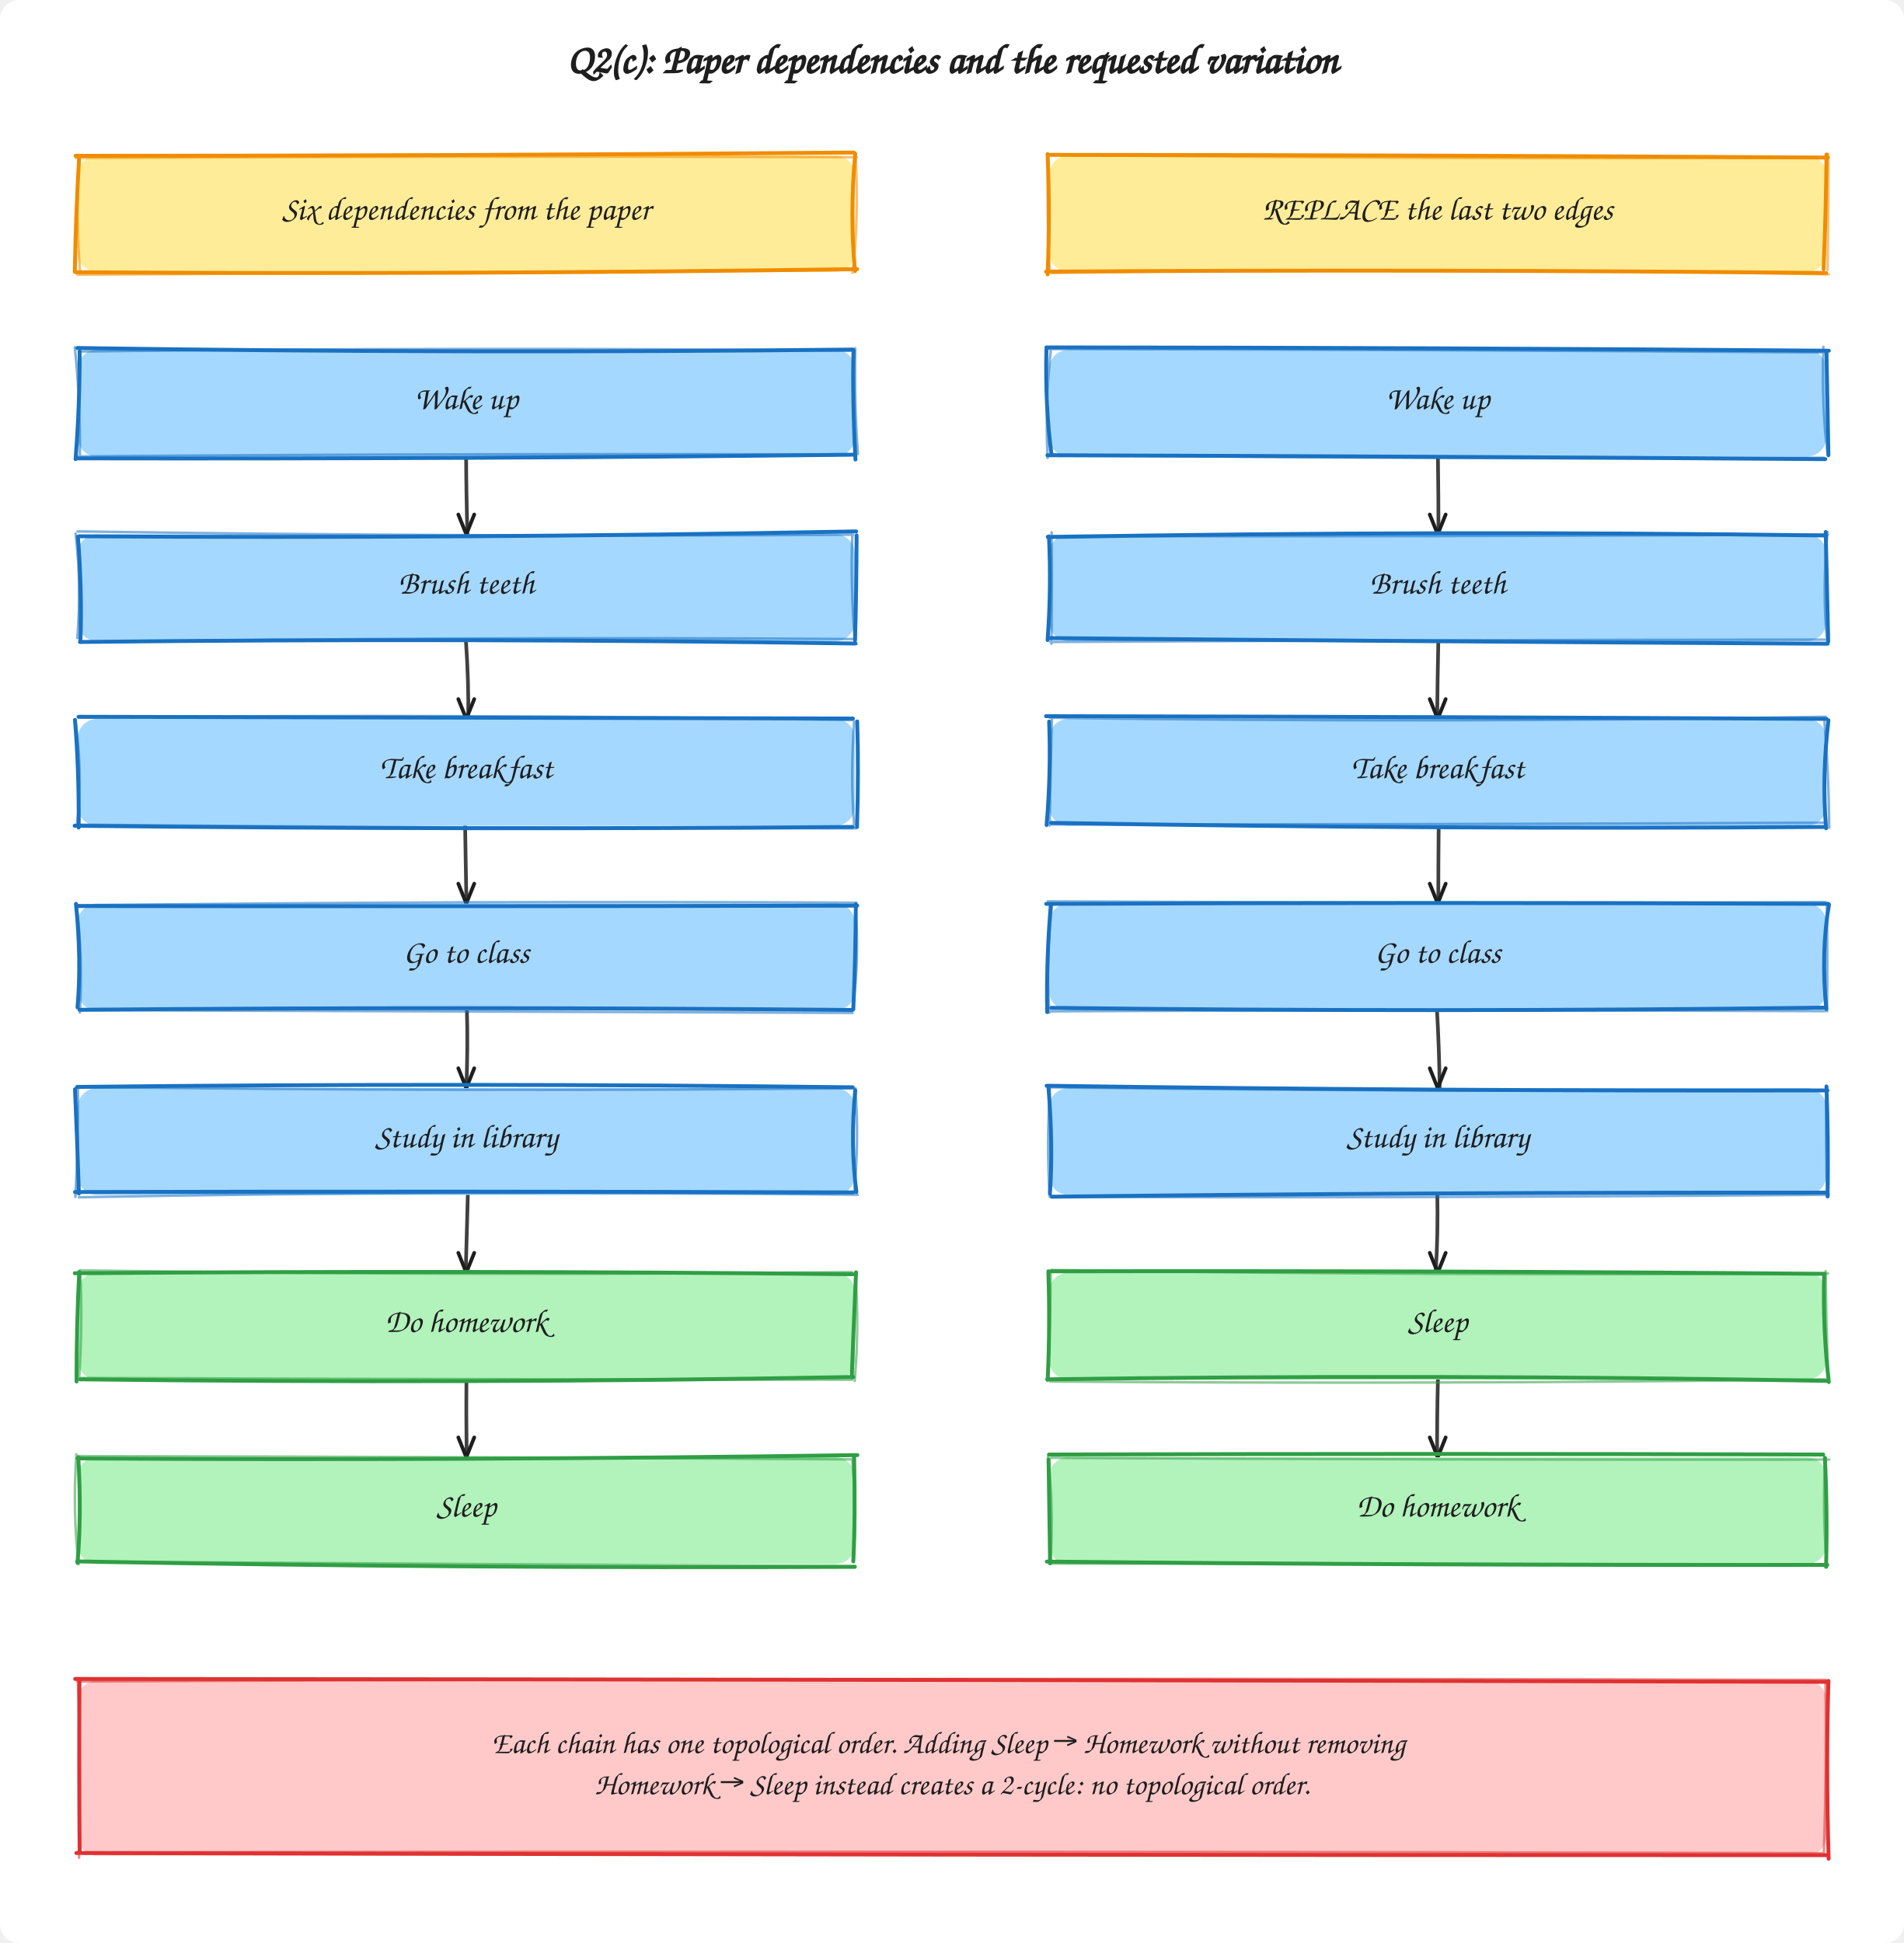
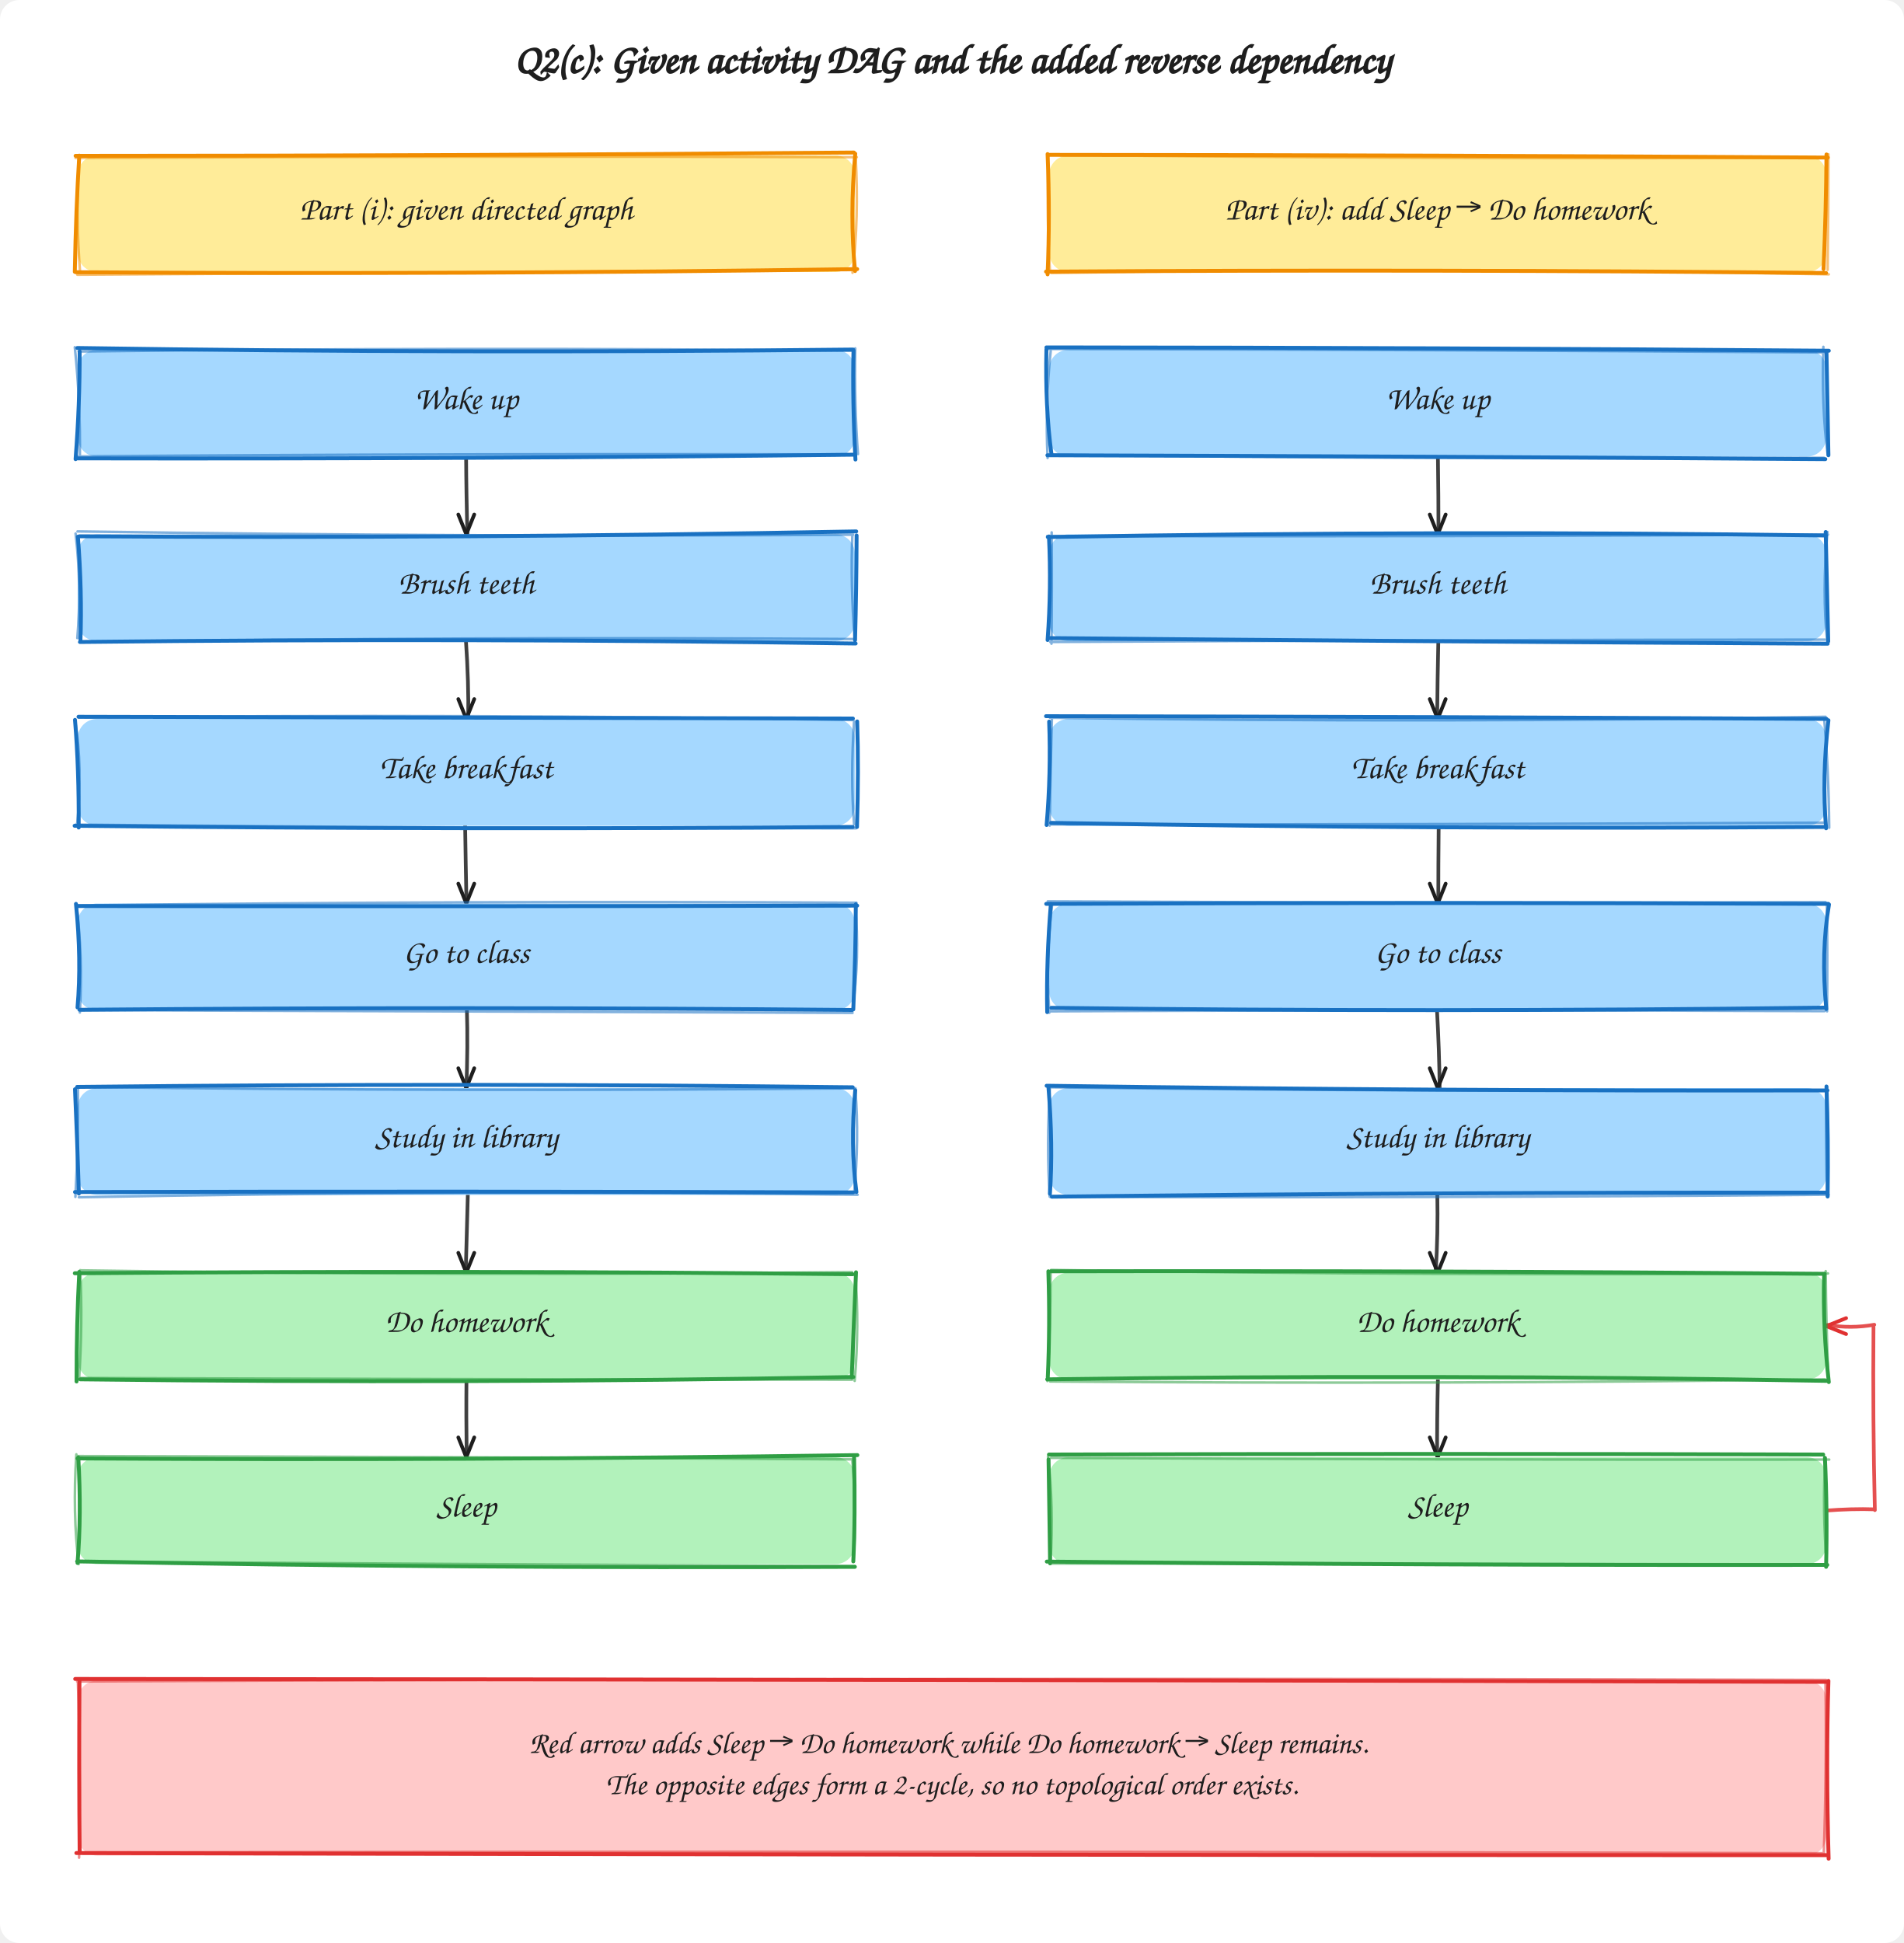
- <svg xmlns="http://www.w3.org/2000/svg" width="980" height="1000" viewBox="0 0 980 1000" role="img" aria-label="Q2(c): Paper dependencies and the requested variation">
+ <svg xmlns="http://www.w3.org/2000/svg" width="980" height="1000" viewBox="0 0 980 1000" role="img" aria-label="Q2(c): Given activity DAG and the added reverse dependency">
  <rect width="980" height="1000" fill="#ffffff" rx="10" />
  <text text-anchor="middle" dominant-baseline="central" font-family="&quot;Segoe Print&quot;, &quot;Bradley Hand&quot;, Chilanka, &quot;Comic Sans MS&quot;, &quot;Comic Neue&quot;, cursive" font-size="21" font-weight="bold" fill="#1e1e1e">
-     <tspan x="490.0" y="34.0">Q2(c): Paper dependencies and the requested variation</tspan>
+     <tspan x="490.0" y="34.0">Q2(c): Given activity DAG and the added reverse dependency</tspan>
  </text>
  <path d="M239.9 234.5 Q240.0 255.1 240.6 275.5" fill="none" stroke="#1e1e1e" stroke-width="1.9" stroke-linecap="round" opacity="0.85" />
  <path d="M235.9 264.8 L240.0 275.0 L244.1 264.8" fill="none" stroke="#1e1e1e" stroke-width="1.9" stroke-linecap="round" stroke-linejoin="round" />
  <path d="M239.8 329.5 Q241.3 351.3 241.0 370.4" fill="none" stroke="#1e1e1e" stroke-width="1.9" stroke-linecap="round" opacity="0.85" />
  <path d="M235.9 359.8 L240.0 370.0 L244.1 359.8" fill="none" stroke="#1e1e1e" stroke-width="1.9" stroke-linecap="round" stroke-linejoin="round" />
  <path d="M239.4 424.7 Q239.7 445.3 240.1 464.7" fill="none" stroke="#1e1e1e" stroke-width="1.9" stroke-linecap="round" opacity="0.85" />
  <path d="M235.9 454.8 L240.0 465.0 L244.1 454.8" fill="none" stroke="#1e1e1e" stroke-width="1.9" stroke-linecap="round" stroke-linejoin="round" />
  <path d="M240.3 519.2 Q240.9 538.5 240.0 560.6" fill="none" stroke="#1e1e1e" stroke-width="1.9" stroke-linecap="round" opacity="0.85" />
  <path d="M235.9 549.8 L240.0 560.0 L244.1 549.8" fill="none" stroke="#1e1e1e" stroke-width="1.9" stroke-linecap="round" stroke-linejoin="round" />
  <path d="M240.8 614.6 Q240.3 635.0 239.7 655.2" fill="none" stroke="#1e1e1e" stroke-width="1.9" stroke-linecap="round" opacity="0.85" />
  <path d="M235.9 644.8 L240.0 655.0 L244.1 644.8" fill="none" stroke="#1e1e1e" stroke-width="1.9" stroke-linecap="round" stroke-linejoin="round" />
  <path d="M240.1 709.8 Q239.9 728.2 240.2 749.9" fill="none" stroke="#1e1e1e" stroke-width="1.9" stroke-linecap="round" opacity="0.85" />
  <path d="M235.9 739.8 L240.0 750.0 L244.1 739.8" fill="none" stroke="#1e1e1e" stroke-width="1.9" stroke-linecap="round" stroke-linejoin="round" />
  <path d="M740.1 234.8 Q740.4 255.4 740.4 275.5" fill="none" stroke="#1e1e1e" stroke-width="1.9" stroke-linecap="round" opacity="0.85" />
  <path d="M735.9 264.8 L740.0 275.0 L744.1 264.8" fill="none" stroke="#1e1e1e" stroke-width="1.9" stroke-linecap="round" stroke-linejoin="round" />
  <path d="M740.3 330.7 Q739.9 349.2 739.7 370.7" fill="none" stroke="#1e1e1e" stroke-width="1.9" stroke-linecap="round" opacity="0.85" />
  <path d="M735.9 359.8 L740.0 370.0 L744.1 359.8" fill="none" stroke="#1e1e1e" stroke-width="1.9" stroke-linecap="round" stroke-linejoin="round" />
  <path d="M740.5 424.1 Q740.3 445.1 740.3 465.9" fill="none" stroke="#1e1e1e" stroke-width="1.9" stroke-linecap="round" opacity="0.85" />
  <path d="M735.9 454.8 L740.0 465.0 L744.1 454.8" fill="none" stroke="#1e1e1e" stroke-width="1.9" stroke-linecap="round" stroke-linejoin="round" />
  <path d="M739.6 519.3 Q740.8 540.4 741.0 560.2" fill="none" stroke="#1e1e1e" stroke-width="1.9" stroke-linecap="round" opacity="0.85" />
  <path d="M735.9 549.8 L740.0 560.0 L744.1 549.8" fill="none" stroke="#1e1e1e" stroke-width="1.9" stroke-linecap="round" stroke-linejoin="round" />
  <path d="M739.8 614.6 Q740.2 635.1 739.0 654.0" fill="none" stroke="#1e1e1e" stroke-width="1.9" stroke-linecap="round" opacity="0.85" />
  <path d="M735.9 644.8 L740.0 655.0 L744.1 644.8" fill="none" stroke="#1e1e1e" stroke-width="1.9" stroke-linecap="round" stroke-linejoin="round" />
  <path d="M740.1 710.0 Q739.6 731.5 739.7 749.2" fill="none" stroke="#1e1e1e" stroke-width="1.9" stroke-linecap="round" opacity="0.85" />
  <path d="M735.9 739.8 L740.0 750.0 L744.1 739.8" fill="none" stroke="#1e1e1e" stroke-width="1.9" stroke-linecap="round" stroke-linejoin="round" />
+   <path d="M939.1 777.5 Q953.5 776.4 964.7 776.8 M965.0 777.2 Q963.9 730.1 964.3 683.1 M964.7 681.8 Q952.6 683.9 940.6 681.9" fill="none" stroke="#e03131" stroke-width="1.9" stroke-linecap="round" opacity="0.85" />
+   <path d="M950.2 678.4 L940.0 682.5 L950.2 686.6" fill="none" stroke="#e03131" stroke-width="1.9" stroke-linecap="round" stroke-linejoin="round" />
  <rect x="40.0" y="80.0" width="400.0" height="60.0" rx="10" fill="#ffec99" />
  <path d="M38.9 80.2 Q239.4 80.2 439.5 78.5 M440.2 79.1 Q437.3 110.9 440.1 139.5 M441.2 138.5 Q239.5 141.4 39.0 140.1 M38.5 139.9 Q39.1 107.5 40.8 80.1" fill="none" stroke="#f08c00" stroke-width="2" stroke-linecap="round" />
  <path d="M38.9 81.3 Q241.1 80.2 441.0 80.9 M440.4 80.6 Q442.2 112.1 438.8 140.4 M438.9 139.0 Q239.4 140.1 39.8 141.4 M41.3 141.1 Q38.9 111.2 40.6 81.1" fill="none" stroke="#f08c00" stroke-width="1.3" stroke-linecap="round" opacity="0.55" />
  <text text-anchor="middle" dominant-baseline="central" font-family="&quot;Segoe Print&quot;, &quot;Bradley Hand&quot;, Chilanka, &quot;Comic Sans MS&quot;, &quot;Comic Neue&quot;, cursive" font-size="17" font-weight="normal" fill="#1e1e1e">
-     <tspan x="240.0" y="110.0">Six dependencies from the paper</tspan>
+     <tspan x="240.0" y="110.0">Part (i): given directed graph</tspan>
  </text>
  <rect x="540.0" y="80.0" width="400.0" height="60.0" rx="10" fill="#ffec99" />
  <path d="M540.1 79.7 Q737.4 79.8 940.8 81.1 M940.1 79.5 Q939.9 107.9 938.6 138.5 M939.9 140.5 Q738.4 138.5 538.4 139.8 M539.2 141.2 Q540.5 110.6 539.2 79.3" fill="none" stroke="#f08c00" stroke-width="2" stroke-linecap="round" />
  <path d="M541.4 79.7 Q742.3 82.0 940.1 81.2 M941.1 79.4 Q941.1 107.2 940.7 138.9 M941.3 141.2 Q741.6 137.4 541.1 140.5 M540.4 139.2 Q538.7 112.8 539.5 80.2" fill="none" stroke="#f08c00" stroke-width="1.3" stroke-linecap="round" opacity="0.55" />
  <text text-anchor="middle" dominant-baseline="central" font-family="&quot;Segoe Print&quot;, &quot;Bradley Hand&quot;, Chilanka, &quot;Comic Sans MS&quot;, &quot;Comic Neue&quot;, cursive" font-size="17" font-weight="normal" fill="#1e1e1e">
-     <tspan x="740.0" y="110.0">REPLACE the last two edges</tspan>
+     <tspan x="740.0" y="110.0">Part (iv): add Sleep → Do homework</tspan>
  </text>
  <rect x="40.0" y="180.0" width="400.0" height="55.0" rx="10" fill="#a5d8ff" />
  <path d="M39.8 179.1 Q238.5 182.1 439.1 179.9 M439.3 180.3 Q438.7 205.3 440.3 236.5 M440.2 234.0 Q241.7 236.3 39.2 235.9 M38.9 236.3 Q41.1 207.7 41.0 180.9" fill="none" stroke="#1971c2" stroke-width="2" stroke-linecap="round" />
  <path d="M40.5 180.9 Q240.7 178.5 438.6 180.5 M440.2 179.3 Q439.7 209.2 441.6 233.7 M439.4 233.9 Q237.2 233.3 39.6 234.9 M41.1 235.8 Q41.5 207.4 38.5 178.7" fill="none" stroke="#1971c2" stroke-width="1.3" stroke-linecap="round" opacity="0.55" />
  <text text-anchor="middle" dominant-baseline="central" font-family="&quot;Segoe Print&quot;, &quot;Bradley Hand&quot;, Chilanka, &quot;Comic Sans MS&quot;, &quot;Comic Neue&quot;, cursive" font-size="17" font-weight="normal" fill="#1e1e1e">
    <tspan x="240.0" y="207.5">Wake up</tspan>
  </text>
  <rect x="40.0" y="275.0" width="400.0" height="55.0" rx="10" fill="#a5d8ff" />
  <path d="M40.9 276.0 Q238.0 277.3 440.7 273.5 M440.9 275.6 Q440.8 303.5 440.1 329.5 M440.4 331.2 Q238.1 328.2 41.2 330.4 M41.4 329.7 Q42.3 304.5 40.1 276.2" fill="none" stroke="#1971c2" stroke-width="2" stroke-linecap="round" />
  <path d="M39.9 273.5 Q242.0 276.5 439.1 275.2 M438.7 275.8 Q437.7 300.0 439.9 329.1 M440.3 328.9 Q238.7 327.5 40.8 330.6 M39.8 328.4 Q42.1 301.7 38.9 274.6" fill="none" stroke="#1971c2" stroke-width="1.3" stroke-linecap="round" opacity="0.55" />
  <text text-anchor="middle" dominant-baseline="central" font-family="&quot;Segoe Print&quot;, &quot;Bradley Hand&quot;, Chilanka, &quot;Comic Sans MS&quot;, &quot;Comic Neue&quot;, cursive" font-size="17" font-weight="normal" fill="#1e1e1e">
    <tspan x="240.0" y="302.5">Brush teeth</tspan>
  </text>
  <rect x="40.0" y="370.0" width="400.0" height="55.0" rx="10" fill="#a5d8ff" />
  <path d="M40.4 368.9 Q242.5 369.4 439.0 369.8 M441.2 371.3 Q442.0 396.4 441.1 425.6 M438.9 425.6 Q242.3 427.2 38.4 425.0 M40.5 425.9 Q40.7 396.0 38.6 370.5" fill="none" stroke="#1971c2" stroke-width="2" stroke-linecap="round" />
  <path d="M40.6 369.3 Q239.7 367.2 438.6 370.6 M439.6 371.2 Q437.7 399.9 439.6 424.2 M440.6 426.3 Q241.8 426.4 38.9 424.4 M39.7 424.2 Q42.7 395.4 38.6 370.2" fill="none" stroke="#1971c2" stroke-width="1.3" stroke-linecap="round" opacity="0.55" />
  <text text-anchor="middle" dominant-baseline="central" font-family="&quot;Segoe Print&quot;, &quot;Bradley Hand&quot;, Chilanka, &quot;Comic Sans MS&quot;, &quot;Comic Neue&quot;, cursive" font-size="17" font-weight="normal" fill="#1e1e1e">
    <tspan x="240.0" y="397.5">Take breakfast</tspan>
  </text>
  <rect x="40.0" y="465.0" width="400.0" height="55.0" rx="10" fill="#a5d8ff" />
  <path d="M40.0 466.3 Q240.8 466.6 441.2 466.1 M440.5 465.4 Q440.4 491.2 439.2 519.5 M438.7 519.8 Q238.9 518.0 41.0 519.7 M39.9 518.5 Q42.0 494.0 39.1 465.2" fill="none" stroke="#1971c2" stroke-width="2" stroke-linecap="round" />
  <path d="M39.4 466.0 Q239.4 463.5 440.8 464.6 M440.2 466.5 Q442.6 492.0 438.8 520.0 M438.8 521.3 Q238.9 520.5 40.5 519.9 M41.1 521.1 Q42.7 491.7 39.3 465.3" fill="none" stroke="#1971c2" stroke-width="1.3" stroke-linecap="round" opacity="0.55" />
  <text text-anchor="middle" dominant-baseline="central" font-family="&quot;Segoe Print&quot;, &quot;Bradley Hand&quot;, Chilanka, &quot;Comic Sans MS&quot;, &quot;Comic Neue&quot;, cursive" font-size="17" font-weight="normal" fill="#1e1e1e">
    <tspan x="240.0" y="492.5">Go to class</tspan>
  </text>
  <rect x="40.0" y="560.0" width="400.0" height="55.0" rx="10" fill="#a5d8ff" />
  <path d="M39.7 559.4 Q239.8 557.2 438.9 559.6 M440.2 561.1 Q437.6 589.0 440.8 613.5 M439.1 613.7 Q240.5 613.0 38.6 613.5 M40.6 614.3 Q39.7 584.7 38.6 560.6" fill="none" stroke="#1971c2" stroke-width="2" stroke-linecap="round" />
  <path d="M39.9 559.4 Q242.0 562.0 440.3 560.1 M440.3 561.5 Q442.3 585.9 439.6 614.5 M441.4 614.9 Q237.9 612.4 40.6 616.2 M38.8 616.0 Q40.4 587.3 40.1 560.2" fill="none" stroke="#1971c2" stroke-width="1.3" stroke-linecap="round" opacity="0.55" />
  <text text-anchor="middle" dominant-baseline="central" font-family="&quot;Segoe Print&quot;, &quot;Bradley Hand&quot;, Chilanka, &quot;Comic Sans MS&quot;, &quot;Comic Neue&quot;, cursive" font-size="17" font-weight="normal" fill="#1e1e1e">
    <tspan x="240.0" y="587.5">Study in library</tspan>
  </text>
  <rect x="40.0" y="655.0" width="400.0" height="55.0" rx="10" fill="#b2f2bb" />
  <path d="M38.5 655.3 Q241.1 653.7 438.9 655.8 M440.6 654.8 Q439.3 684.6 438.4 708.9 M439.2 708.7 Q241.1 712.3 41.3 709.9 M39.4 711.0 Q39.4 681.0 40.8 654.6" fill="none" stroke="#2f9e44" stroke-width="2" stroke-linecap="round" />
  <path d="M41.2 653.8 Q237.9 656.8 438.6 654.7 M440.2 655.2 Q442.4 682.0 439.9 710.7 M438.6 710.1 Q238.9 709.9 40.0 709.2 M40.7 709.9 Q42.6 681.3 41.3 653.7" fill="none" stroke="#2f9e44" stroke-width="1.3" stroke-linecap="round" opacity="0.55" />
  <text text-anchor="middle" dominant-baseline="central" font-family="&quot;Segoe Print&quot;, &quot;Bradley Hand&quot;, Chilanka, &quot;Comic Sans MS&quot;, &quot;Comic Neue&quot;, cursive" font-size="17" font-weight="normal" fill="#1e1e1e">
    <tspan x="240.0" y="682.5">Do homework</tspan>
  </text>
  <rect x="40.0" y="750.0" width="400.0" height="55.0" rx="10" fill="#b2f2bb" />
  <path d="M39.9 750.6 Q238.9 751.8 441.3 748.9 M439.6 749.7 Q440.3 780.2 439.2 803.6 M440.0 806.4 Q237.8 807.3 39.7 803.6 M39.9 804.4 Q42.0 779.5 40.3 750.1" fill="none" stroke="#2f9e44" stroke-width="2" stroke-linecap="round" />
  <path d="M39.2 749.4 Q241.2 749.8 439.9 751.1 M438.7 751.4 Q441.1 779.4 439.3 803.6 M440.2 806.1 Q239.3 805.0 40.2 803.7 M40.5 805.0 Q37.3 778.7 39.3 748.5" fill="none" stroke="#2f9e44" stroke-width="1.3" stroke-linecap="round" opacity="0.55" />
  <text text-anchor="middle" dominant-baseline="central" font-family="&quot;Segoe Print&quot;, &quot;Bradley Hand&quot;, Chilanka, &quot;Comic Sans MS&quot;, &quot;Comic Neue&quot;, cursive" font-size="17" font-weight="normal" fill="#1e1e1e">
    <tspan x="240.0" y="777.5">Sleep</tspan>
  </text>
  <rect x="540.0" y="180.0" width="400.0" height="55.0" rx="10" fill="#a5d8ff" />
  <path d="M538.6 178.8 Q739.8 178.9 941.3 180.5 M940.1 181.1 Q940.6 210.2 941.1 234.3 M939.5 236.3 Q742.5 234.9 539.1 234.3 M541.2 233.8 Q537.9 209.3 538.6 179.7" fill="none" stroke="#1971c2" stroke-width="2" stroke-linecap="round" />
  <path d="M538.7 179.6 Q741.0 180.0 940.0 181.4 M938.5 178.5 Q937.5 209.5 940.7 233.9 M938.8 235.6 Q741.6 236.6 541.2 234.0 M539.2 235.7 Q537.9 208.4 540.8 180.6" fill="none" stroke="#1971c2" stroke-width="1.3" stroke-linecap="round" opacity="0.55" />
  <text text-anchor="middle" dominant-baseline="central" font-family="&quot;Segoe Print&quot;, &quot;Bradley Hand&quot;, Chilanka, &quot;Comic Sans MS&quot;, &quot;Comic Neue&quot;, cursive" font-size="17" font-weight="normal" fill="#1e1e1e">
    <tspan x="740.0" y="207.5">Wake up</tspan>
  </text>
  <rect x="540.0" y="275.0" width="400.0" height="55.0" rx="10" fill="#a5d8ff" />
  <path d="M539.3 276.4 Q742.1 272.9 939.9 275.6 M939.7 273.8 Q940.4 302.9 941.0 330.1 M940.7 331.3 Q737.6 330.2 539.7 328.4 M539.2 329.4 Q541.2 302.3 539.9 276.1" fill="none" stroke="#1971c2" stroke-width="2" stroke-linecap="round" />
  <path d="M539.0 275.9 Q738.5 276.3 940.9 275.1 M940.6 273.8 Q937.8 305.0 940.5 330.4 M939.3 329.2 Q738.9 329.3 540.6 330.4 M541.2 331.3 Q541.5 305.2 541.3 274.0" fill="none" stroke="#1971c2" stroke-width="1.3" stroke-linecap="round" opacity="0.55" />
  <text text-anchor="middle" dominant-baseline="central" font-family="&quot;Segoe Print&quot;, &quot;Bradley Hand&quot;, Chilanka, &quot;Comic Sans MS&quot;, &quot;Comic Neue&quot;, cursive" font-size="17" font-weight="normal" fill="#1e1e1e">
    <tspan x="740.0" y="302.5">Brush teeth</tspan>
  </text>
  <rect x="540.0" y="370.0" width="400.0" height="55.0" rx="10" fill="#a5d8ff" />
  <path d="M538.4 368.6 Q738.5 368.9 940.1 370.0 M941.1 370.7 Q937.7 400.1 939.9 426.3 M938.6 425.6 Q740.3 427.0 541.0 423.5 M538.7 424.6 Q541.0 397.5 540.0 371.4" fill="none" stroke="#1971c2" stroke-width="2" stroke-linecap="round" />
  <path d="M540.4 369.4 Q742.1 372.3 939.6 368.9 M939.0 370.9 Q941.2 395.8 941.5 426.0 M938.6 423.4 Q738.0 424.4 538.6 424.3 M540.3 424.9 Q540.6 398.3 541.4 370.3" fill="none" stroke="#1971c2" stroke-width="1.3" stroke-linecap="round" opacity="0.55" />
  <text text-anchor="middle" dominant-baseline="central" font-family="&quot;Segoe Print&quot;, &quot;Bradley Hand&quot;, Chilanka, &quot;Comic Sans MS&quot;, &quot;Comic Neue&quot;, cursive" font-size="17" font-weight="normal" fill="#1e1e1e">
    <tspan x="740.0" y="397.5">Take breakfast</tspan>
  </text>
  <rect x="540.0" y="465.0" width="400.0" height="55.0" rx="10" fill="#a5d8ff" />
  <path d="M538.5 465.2 Q737.7 464.3 941.1 465.2 M941.4 465.5 Q937.2 489.8 940.0 519.3 M938.9 518.6 Q737.9 521.1 541.1 518.7 M539.0 520.9 Q538.5 493.8 540.9 465.1" fill="none" stroke="#1971c2" stroke-width="2" stroke-linecap="round" />
  <path d="M539.3 463.9 Q740.5 464.9 939.6 464.3 M940.3 465.3 Q940.7 490.4 940.4 520.5 M939.1 520.4 Q739.4 519.5 540.6 520.5 M540.1 521.2 Q538.1 493.2 541.6 464.9" fill="none" stroke="#1971c2" stroke-width="1.3" stroke-linecap="round" opacity="0.55" />
  <text text-anchor="middle" dominant-baseline="central" font-family="&quot;Segoe Print&quot;, &quot;Bradley Hand&quot;, Chilanka, &quot;Comic Sans MS&quot;, &quot;Comic Neue&quot;, cursive" font-size="17" font-weight="normal" fill="#1e1e1e">
    <tspan x="740.0" y="492.5">Go to class</tspan>
  </text>
  <rect x="540.0" y="560.0" width="400.0" height="55.0" rx="10" fill="#a5d8ff" />
  <path d="M538.7 558.8 Q738.2 561.6 940.6 561.2 M940.1 559.2 Q941.1 585.4 940.7 615.8 M940.4 613.8 Q738.8 613.6 541.4 615.9 M540.4 614.4 Q542.1 589.8 539.6 558.9" fill="none" stroke="#1971c2" stroke-width="2" stroke-linecap="round" />
  <path d="M540.5 559.6 Q740.1 562.1 939.7 561.1 M939.9 558.9 Q939.7 586.3 940.4 615.7 M941.2 614.9 Q737.5 616.6 540.5 616.0 M540.3 615.9 Q538.6 589.5 540.4 559.7" fill="none" stroke="#1971c2" stroke-width="1.3" stroke-linecap="round" opacity="0.55" />
  <text text-anchor="middle" dominant-baseline="central" font-family="&quot;Segoe Print&quot;, &quot;Bradley Hand&quot;, Chilanka, &quot;Comic Sans MS&quot;, &quot;Comic Neue&quot;, cursive" font-size="17" font-weight="normal" fill="#1e1e1e">
    <tspan x="740.0" y="587.5">Study in library</tspan>
  </text>
  <rect x="540.0" y="655.0" width="400.0" height="55.0" rx="10" fill="#b2f2bb" />
  <path d="M540.9 654.3 Q740.7 653.9 939.2 655.6 M938.9 656.2 Q938.2 684.0 941.3 711.3 M941.0 710.7 Q737.5 707.1 539.0 709.9 M539.3 708.9 Q540.5 682.4 539.6 654.3" fill="none" stroke="#2f9e44" stroke-width="2" stroke-linecap="round" />
  <path d="M541.0 653.6 Q740.6 656.7 940.9 655.4 M939.7 654.2 Q939.9 680.1 941.1 711.2 M939.4 709.9 Q740.6 712.6 540.5 711.0 M539.1 710.8 Q540.7 683.1 540.8 654.5" fill="none" stroke="#2f9e44" stroke-width="1.3" stroke-linecap="round" opacity="0.55" />
  <text text-anchor="middle" dominant-baseline="central" font-family="&quot;Segoe Print&quot;, &quot;Bradley Hand&quot;, Chilanka, &quot;Comic Sans MS&quot;, &quot;Comic Neue&quot;, cursive" font-size="17" font-weight="normal" fill="#1e1e1e">
-     <tspan x="740.0" y="682.5">Sleep</tspan>
+     <tspan x="740.0" y="682.5">Do homework</tspan>
  </text>
  <rect x="540.0" y="750.0" width="400.0" height="55.0" rx="10" fill="#b2f2bb" />
  <path d="M539.9 748.6 Q738.8 748.0 938.4 748.6 M939.3 750.3 Q940.6 778.1 939.9 806.4 M940.5 805.4 Q738.5 805.7 538.8 803.7 M540.5 804.6 Q540.1 779.6 539.7 751.1" fill="none" stroke="#2f9e44" stroke-width="2" stroke-linecap="round" />
  <path d="M541.0 750.3 Q738.4 751.4 941.5 751.2 M939.5 750.4 Q937.9 777.5 940.3 806.0 M940.4 805.1 Q740.7 804.8 540.2 804.7 M540.7 804.0 Q542.4 775.1 539.4 749.6" fill="none" stroke="#2f9e44" stroke-width="1.3" stroke-linecap="round" opacity="0.55" />
  <text text-anchor="middle" dominant-baseline="central" font-family="&quot;Segoe Print&quot;, &quot;Bradley Hand&quot;, Chilanka, &quot;Comic Sans MS&quot;, &quot;Comic Neue&quot;, cursive" font-size="17" font-weight="normal" fill="#1e1e1e">
-     <tspan x="740.0" y="777.5">Do homework</tspan>
+     <tspan x="740.0" y="777.5">Sleep</tspan>
  </text>
  <rect x="40.0" y="865.0" width="900.0" height="90.0" rx="10" fill="#ffc9c9" />
  <path d="M38.7 864.1 Q491.0 864.4 940.4 865.6 M941.1 865.1 Q939.8 908.1 941.2 956.6 M940.7 954.8 Q492.2 954.8 39.3 953.7 M41.0 953.6 Q40.6 911.7 40.9 865.4" fill="none" stroke="#e03131" stroke-width="2" stroke-linecap="round" />
  <path d="M39.7 865.4 Q491.3 863.2 939.9 864.6 M939.6 866.4 Q940.2 911.5 938.7 954.3 M938.9 953.8 Q491.6 952.5 39.9 953.4 M40.7 956.1 Q41.6 907.2 40.1 866.2" fill="none" stroke="#e03131" stroke-width="1.3" stroke-linecap="round" opacity="0.55" />
  <text text-anchor="middle" dominant-baseline="central" font-family="&quot;Segoe Print&quot;, &quot;Bradley Hand&quot;, Chilanka, &quot;Comic Sans MS&quot;, &quot;Comic Neue&quot;, cursive" font-size="16" font-weight="normal" fill="#1e1e1e">
-     <tspan x="490.0" y="899.4">Each chain has one topological order. Adding Sleep → Homework without removing</tspan>
-     <tspan x="490.0" y="920.6">Homework → Sleep instead creates a 2-cycle: no topological order.</tspan>
+     <tspan x="490.0" y="899.4">Red arrow adds Sleep → Do homework while Do homework → Sleep remains.</tspan>
+     <tspan x="490.0" y="920.6">The opposite edges form a 2-cycle, so no topological order exists.</tspan>
  </text>
</svg>
